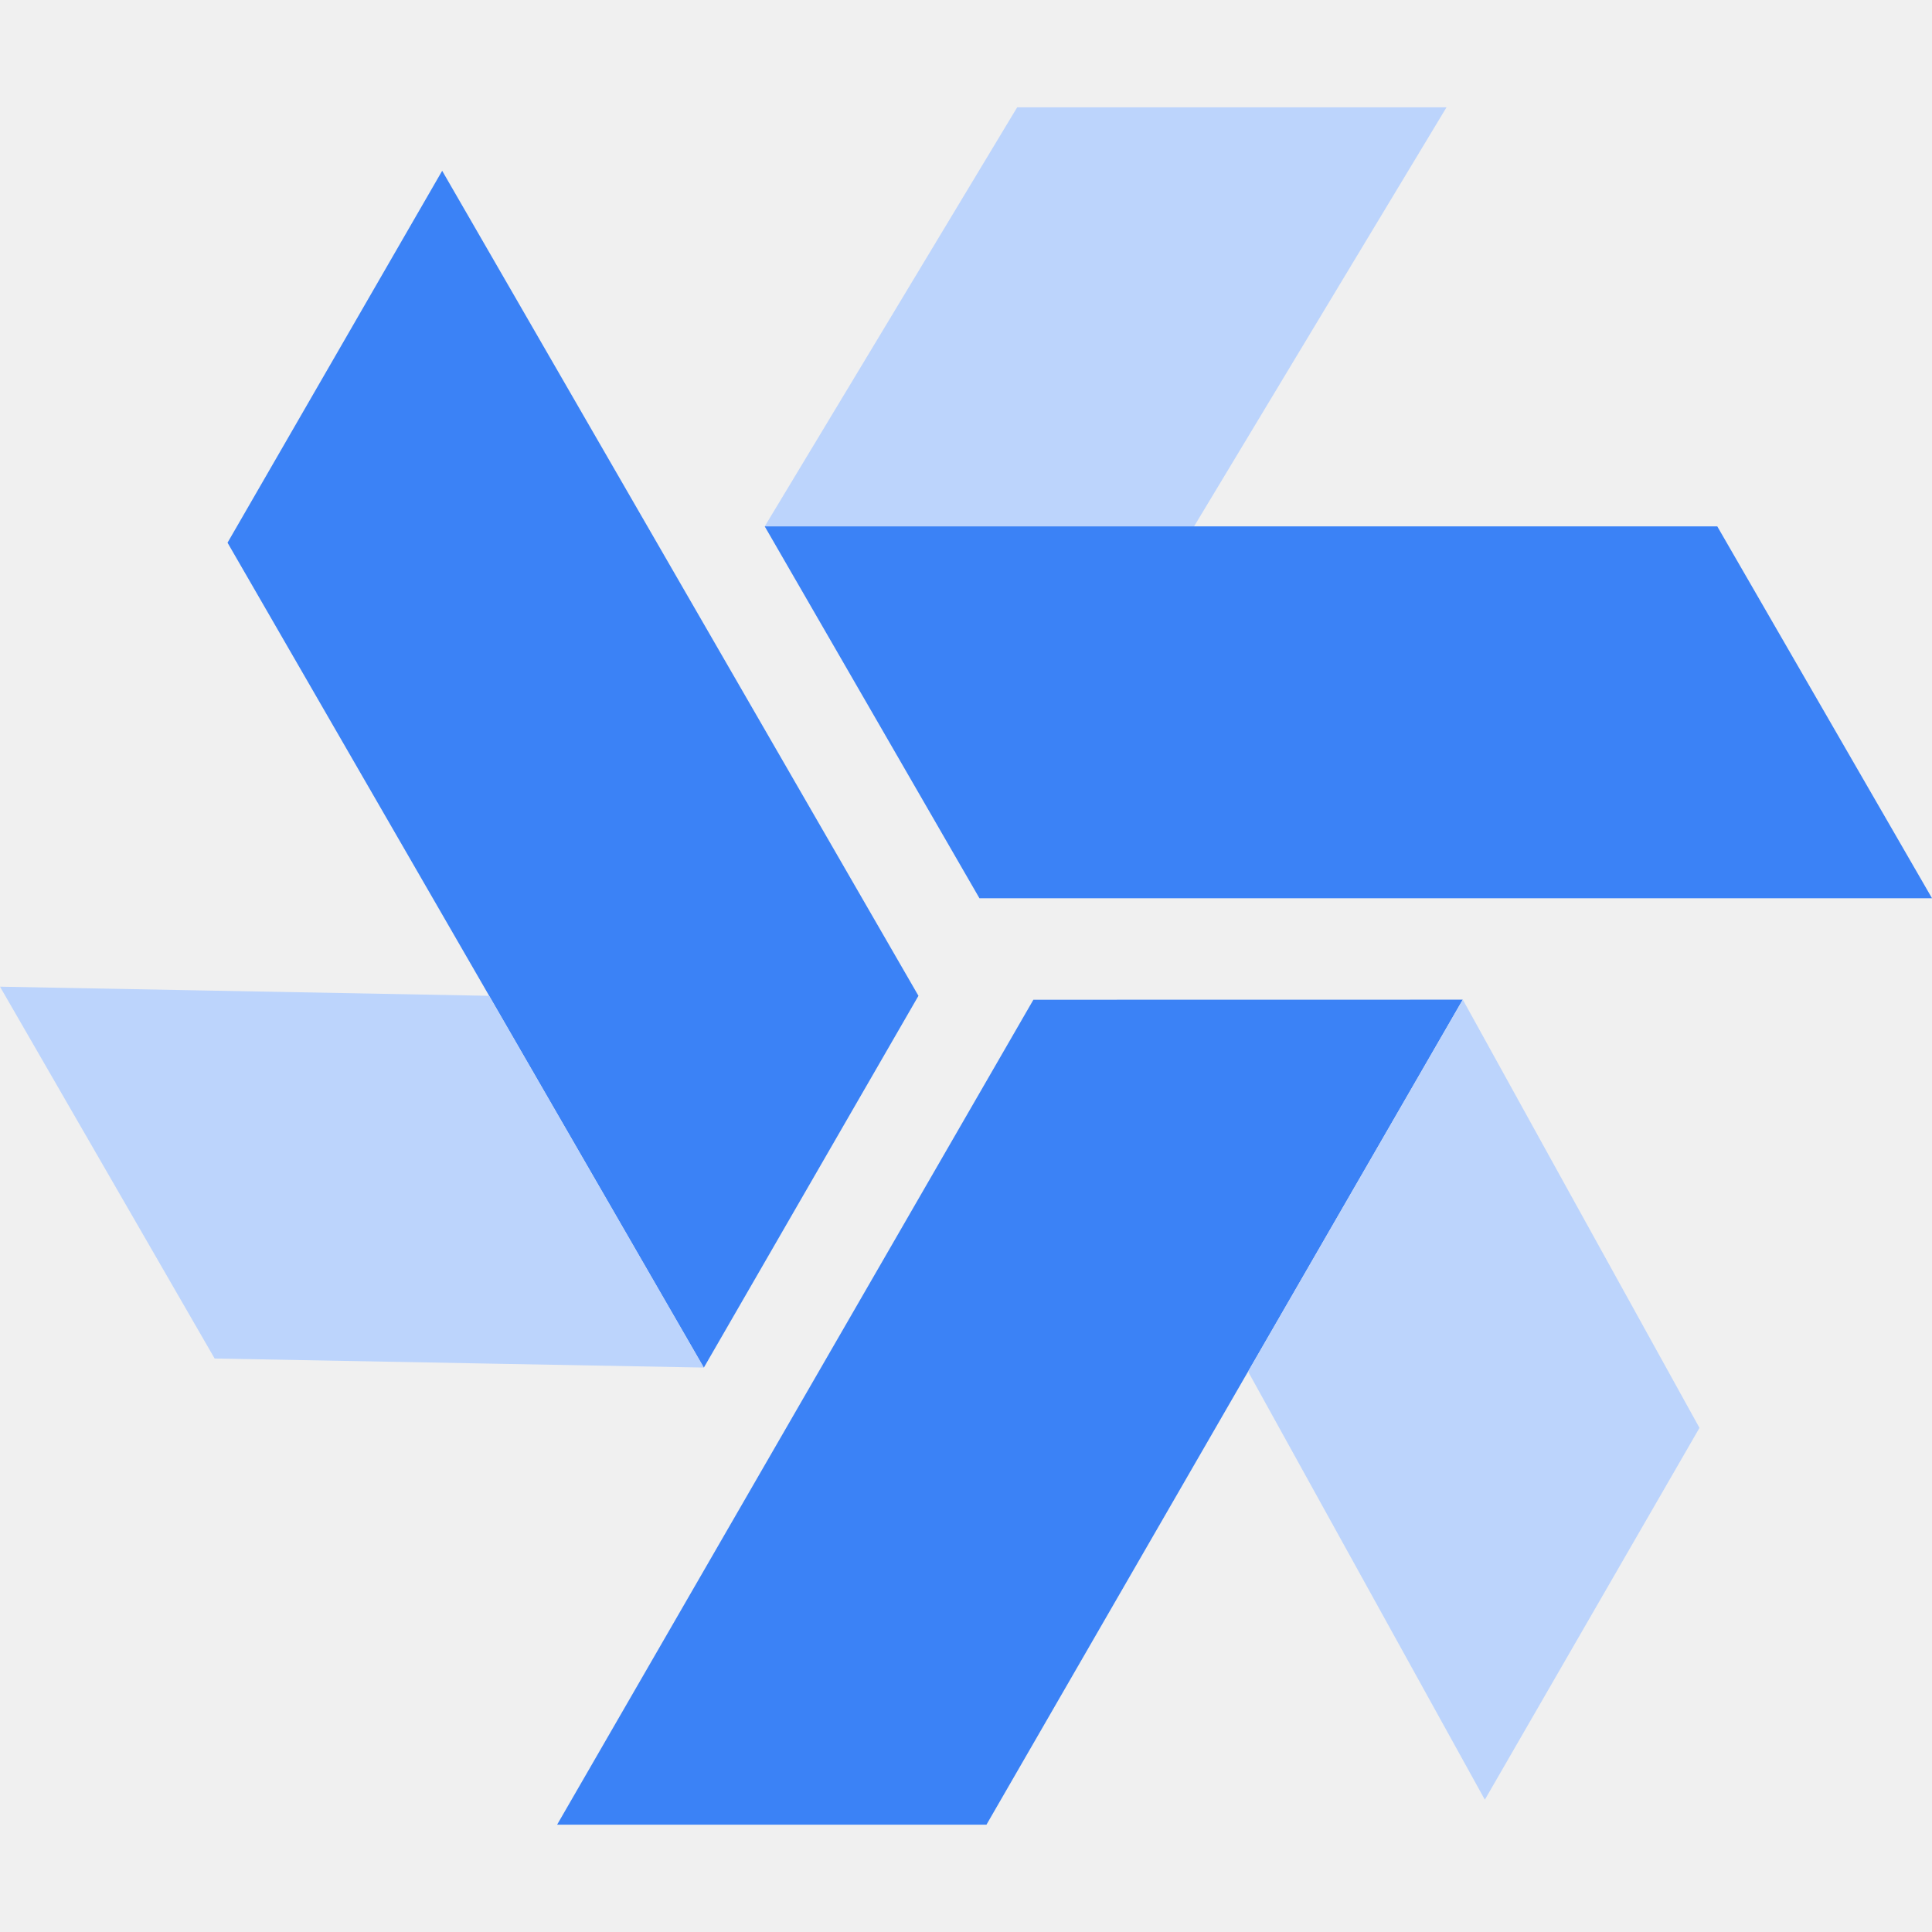
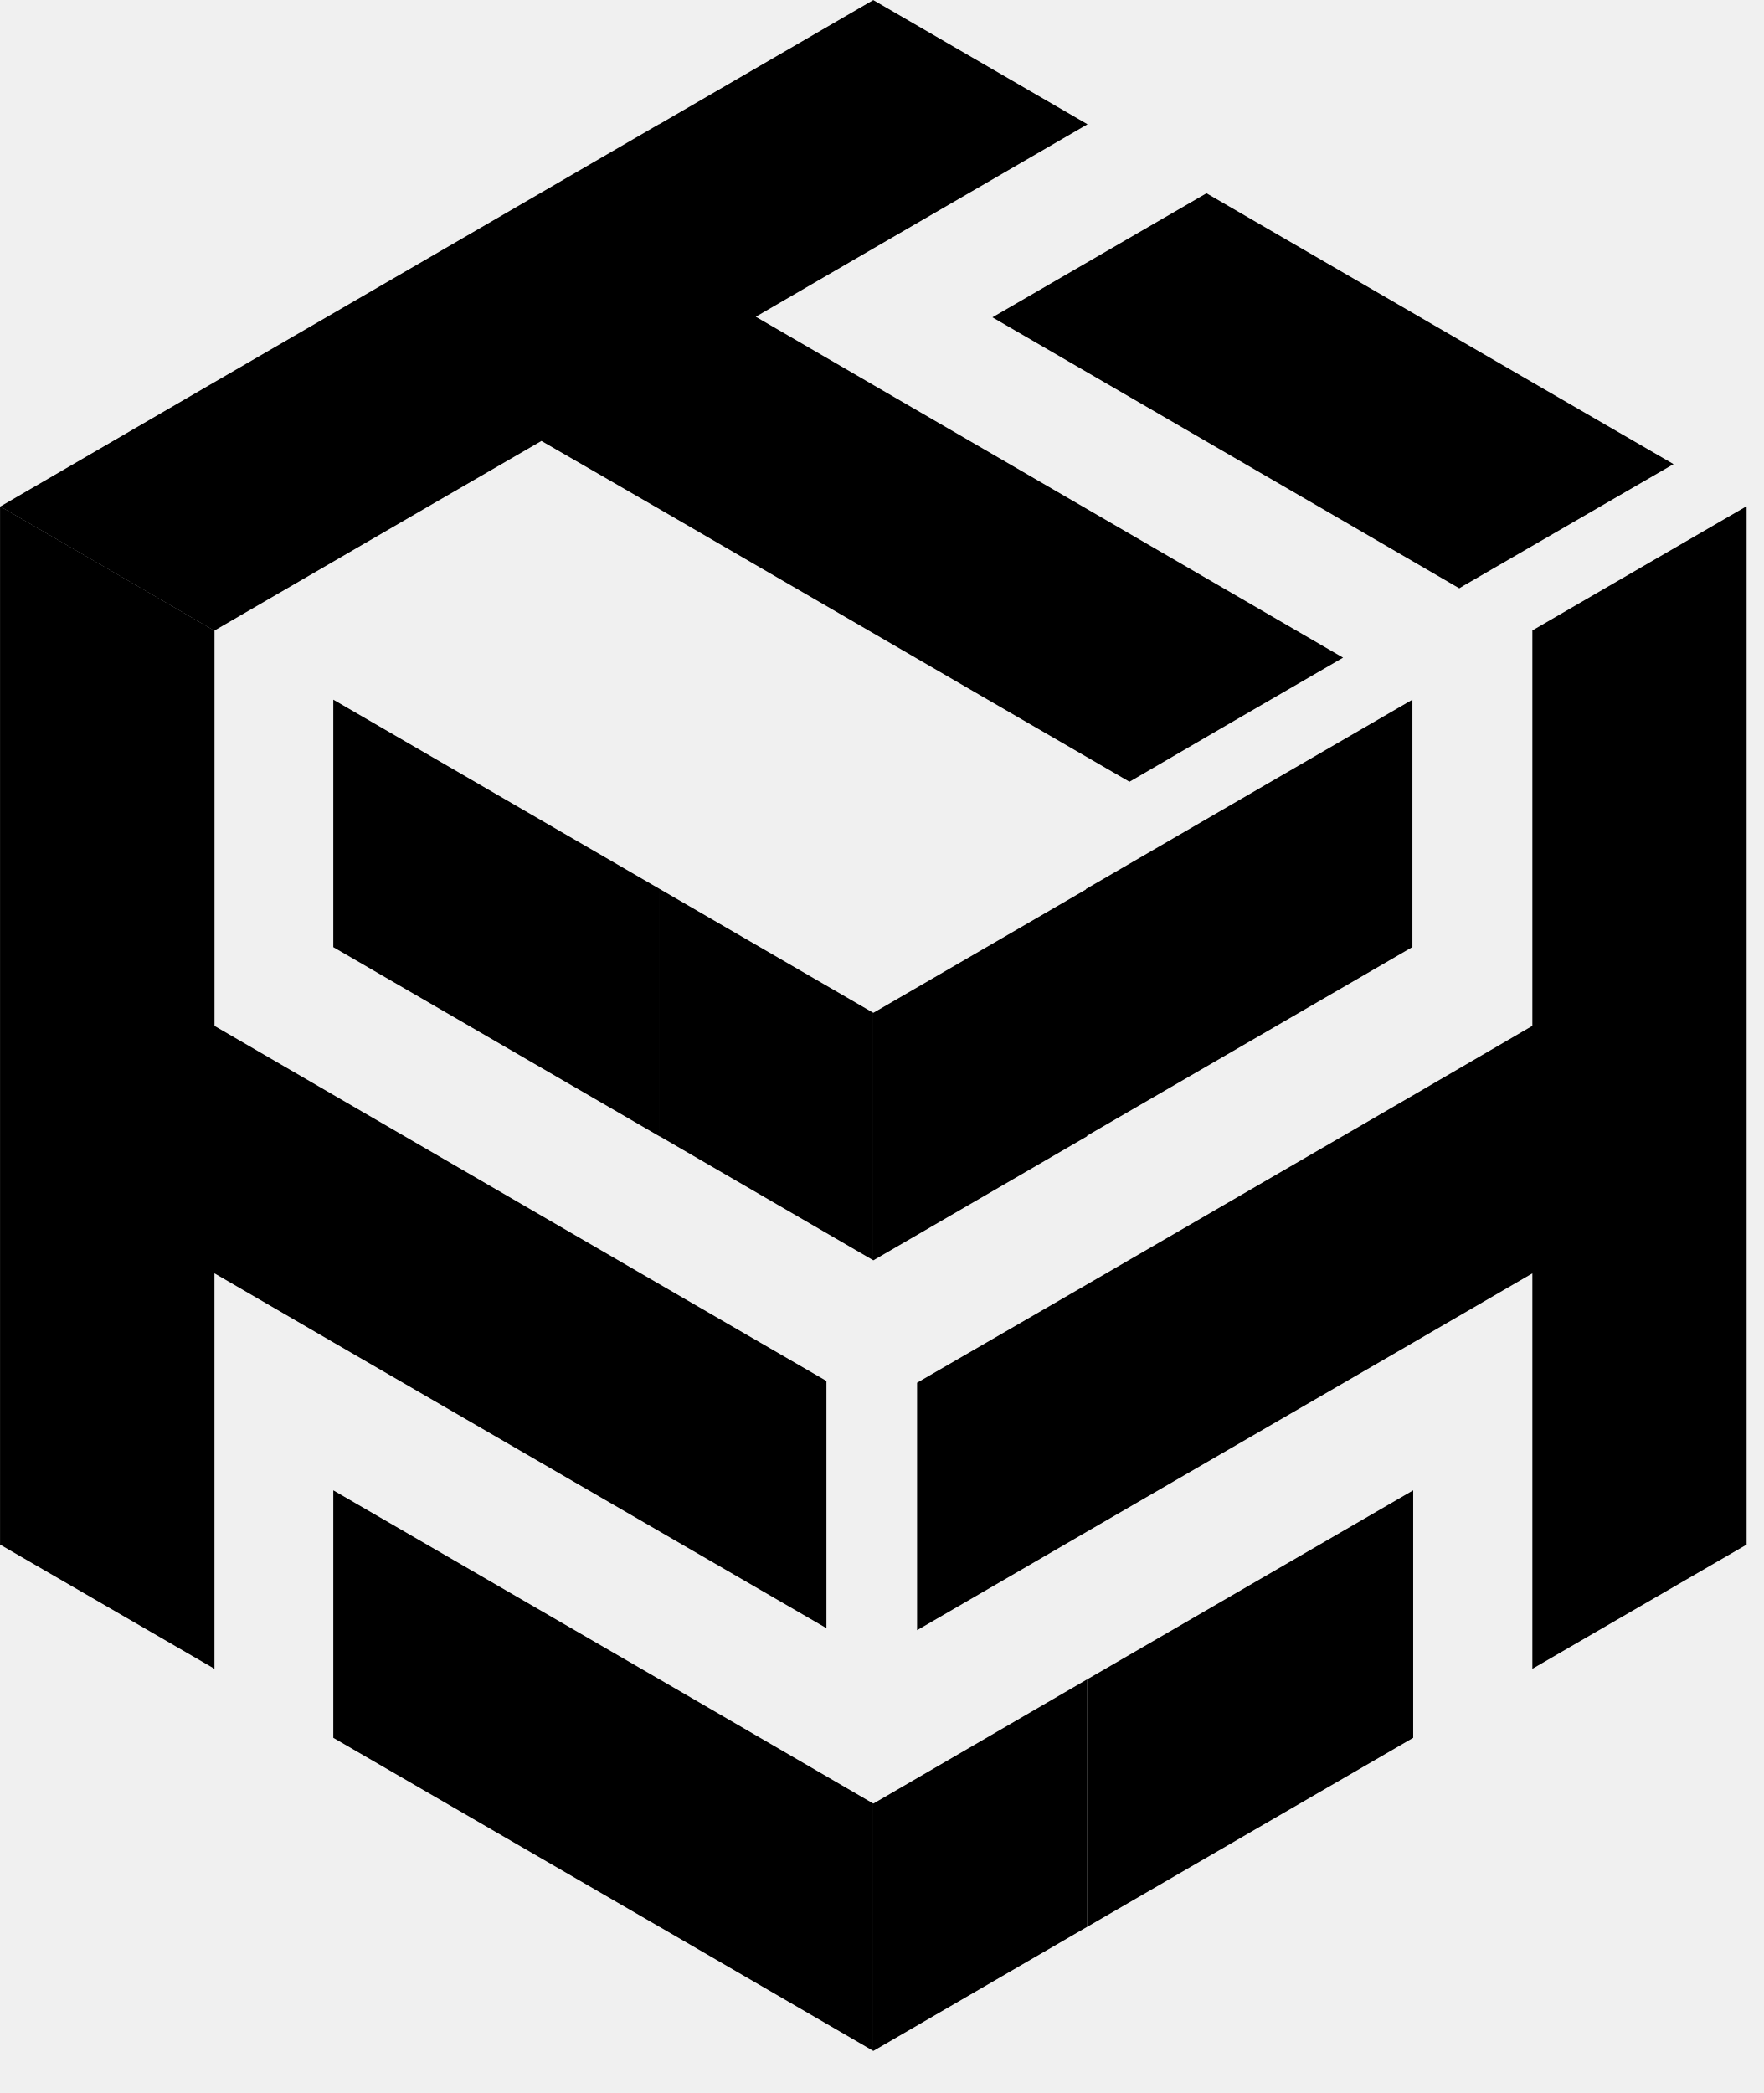
- <svg xmlns="http://www.w3.org/2000/svg" version="1.1" id="Calque_1" x="0px" y="0px" viewBox="0 0 256 256" style="enable-background:new 0 0 256 256;" xml:space="preserve">
-   <style type="text/css">
- 	.st0{fill:#FFFFFF;}
- 	.st1{opacity:0.4;fill:#FFFFFF;}
- 	.st2{fill:#BCD4FC;}
- 	.st3{fill:#3B82F6;}
- 	.st4{fill:#B3B3B3;}
- 	.st5{fill:url(#SVGID_1_);}
- 	.st6{fill:url(#SVGID_00000021089067129159788970000008246765442136188072_);}
- 	.st7{fill:url(#SVGID_00000117639240116366130650000015074833605515028638_);}
- 	.st8{opacity:0.4;fill:url(#SVGID_00000101781798616409025840000016567063639337360777_);}
- 	.st9{opacity:0.4;fill:url(#SVGID_00000052086836598721292040000002033117744178971046_);}
- 	.st10{opacity:0.4;fill:url(#SVGID_00000159460939004760751800000002448009281983951536_);}
- 	.st11{opacity:0.4;fill:url(#SVGID_00000013177830667419993080000017721442101626521532_);}
- 	.st12{opacity:0.4;fill:url(#SVGID_00000152235521444854938490000006526001119318383285_);}
- 	.st13{opacity:0.4;fill:url(#SVGID_00000119823135212293698520000012774889010992664993_);}
- </style>
-   <g>
-     <polygon class="st2" points="134.78,14.22 114.31,48.21 101.33,69.75 158.22,69.75 177.97,36.95 191.67,14.22  " />
-     <polygon class="st3" points="227.55,69.75 186.61,69.75 101.33,69.75 129.78,119.02 158.16,119.02 228.61,119.02 256,119.02  " />
-     <polygon class="st3" points="136.93,132.47 116.46,167.93 73.82,241.78 130.71,241.78 144.9,217.2 180.13,156.18 193.82,132.46     " />
-     <polygon class="st3" points="121.7,131.95 101.23,96.49 58.59,22.63 30.15,71.91 44.34,96.49 79.57,157.5 93.26,181.22  " />
-     <polygon class="st2" points="64.81,131.95 25.15,131.21 0,130.74 28.44,180.01 66.73,180.72 93.26,181.21  " />
-     <polygon class="st2" points="165.38,181.74 184.58,216.46 196.75,238.47 225.19,189.2 206.66,155.69 193.83,132.46  " />
-   </g>
+ <svg xmlns="http://www.w3.org/2000/svg" id="Calque_1" x="0px" y="0px" viewBox="0 0 43.042 51.073" style="enable-background: new 0 0 43.042 51.073;" xml:space="preserve">
+   <path d="M73.964 18.554h-5.829v17h-4.26v-17h-5.831v-4.06h15.92zM87.02 29.833H76.478c.256 1.887 1.8 2.629 3.4 2.629a3.306 3.306 0 003.2-1.856l3.4 1.313a6.82 6.82 0 01-6.6 4c-4.26 0-7.2-2.97-7.2-7.486s2.916-7.544 7.257-7.544 7.088 3 7.088 7.544v1.4zm-10.46-2.8h6.318a2.772 2.772 0 00-3.031-2.8 3.117 3.117 0 00-3.288 2.8zm12.887 8.519V14.119h4.088v12.4l4.914-5.2h5.086l-6.231 6.571 5.8 7.658h-4.972l-3.513-4.83-1.087 1.171v3.659h-4.085zm24.115-10.858h-2.687v10.858h-4.03V24.694h-2.713v-3.372h2.714v-4.4h4.03v4.4h2.687zm8.857-3.77a7.486 7.486 0 11-7.517 7.486 7.093 7.093 0 017.517-7.486zm0 11.344c2.028 0 3.372-1.573 3.372-3.885s-1.343-3.831-3.372-3.831-3.429 1.542-3.429 3.831 1.343 3.885 3.429 3.885zm32.317-5.66v8.944h-3.973v-8.317c0-1.887-1-2.828-2.488-2.828-1.4 0-2.687.857-2.687 3.23v7.915h-4v-8.317c0-1.856-.972-2.8-2.457-2.8s-2.714.831-2.714 3.2v7.915h-4.086V21.32h3.8l.142 1.229a4.5 4.5 0 013.915-1.688 4.893 4.893 0 014.658 2.572 4.643 4.643 0 014.543-2.572c3.142 0 5.343 2.028 5.343 5.745zm16.744 3.225h-10.544c.256 1.887 1.8 2.629 3.4 2.629a3.306 3.306 0 003.2-1.856l3.4 1.313a6.82 6.82 0 01-6.6 4c-4.26 0-7.2-2.97-7.2-7.486s2.916-7.544 7.257-7.544 7.088 3 7.088 7.544v1.4zm-10.46-2.8h6.315a2.772 2.772 0 00-3.031-2.8 3.117 3.117 0 00-3.288 2.8zm-126.555-9.96v6.036l-7.965 4.62v-6.036l2.775-1.611zm6.372-5.748l-5.136 2.974-.092.057-3.425-1.99-7.968-4.623 5.224-3.027 7.968 4.623z" />
+   <path d="M32.773 16.048l-2.958 1.715-2.254 1.313-3.475-2.013-7.965-4.623-2.909-1.68-2.775 1.607-5.205 3.02h-.008L.007 12.36l5.2-3.02 2.779-1.611 5.224-3.031 2.867-1.665h.008L21.309.002l5.228 3.031-5.228 3.031-2.867 1.665 2.9 1.684 7.965 4.623zm-11.466 8.665v6.039l-5.209-3.024v-6.035zm0 19.296v6.036l-5.209-3.024v-6.039zm-5.209-3.026v6.039l-7.965-4.616v-6.039z" />
+   <path d="M20.166 33.698v6.032l-4.068-2.358-7.965-4.616-2.9-1.684v9.649L.001 37.69V12.358h.008l5.217 3.027h.008v9.649l2.9 1.684 7.965 4.623z" />
+   <path d="M16.098 21.693v6.039l-7.965-4.62v-6.039zm10.425 0v6.036l-5.209 3.024h-.008v-6.04h.008l5.205-3.02zm16.097-9.335v25.333l-5.228 3.031v-9.649l-2.9 1.684-7.965 4.616-4.149 2.407v-6.039l4.149-2.4 7.965-4.62 2.9-1.688v-9.649l5.22-3.027zM26.523 40.982v6.039l-5.209 3.024h-.008v-6.036h.008z" />
+   <path d="M34.484 36.367v6.039l-7.961 4.616v-6.039z" />
</svg>
